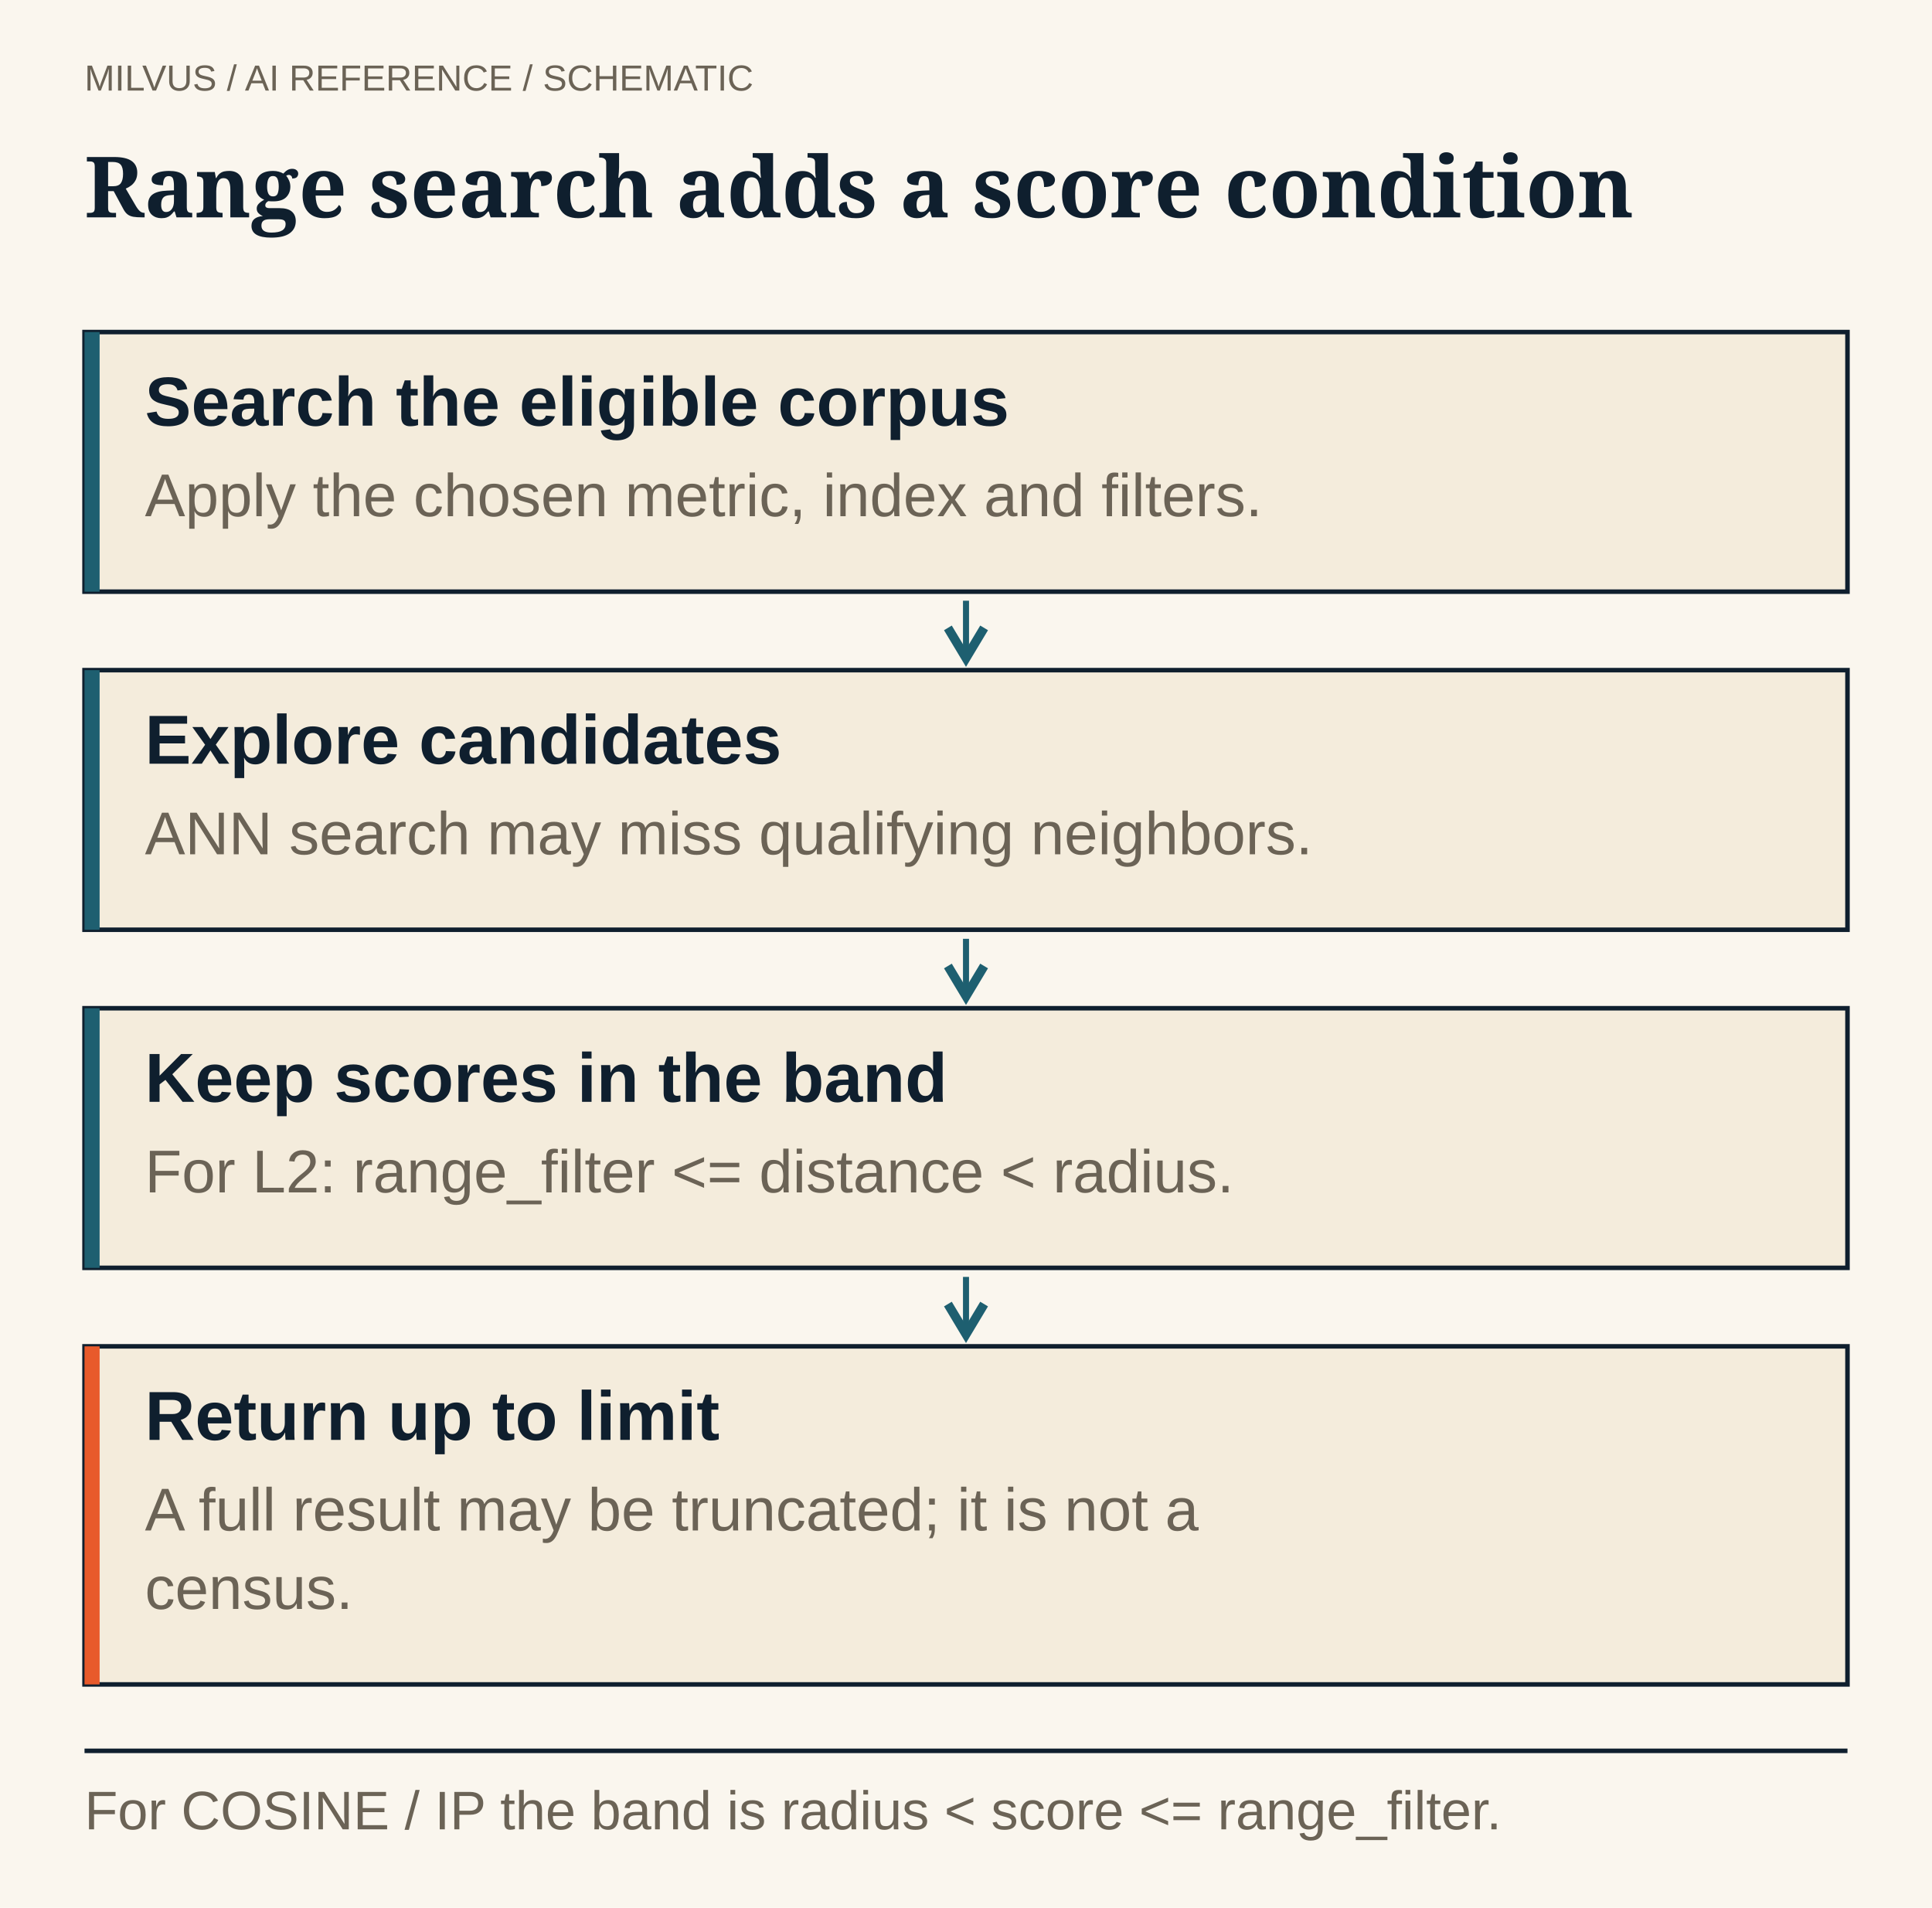
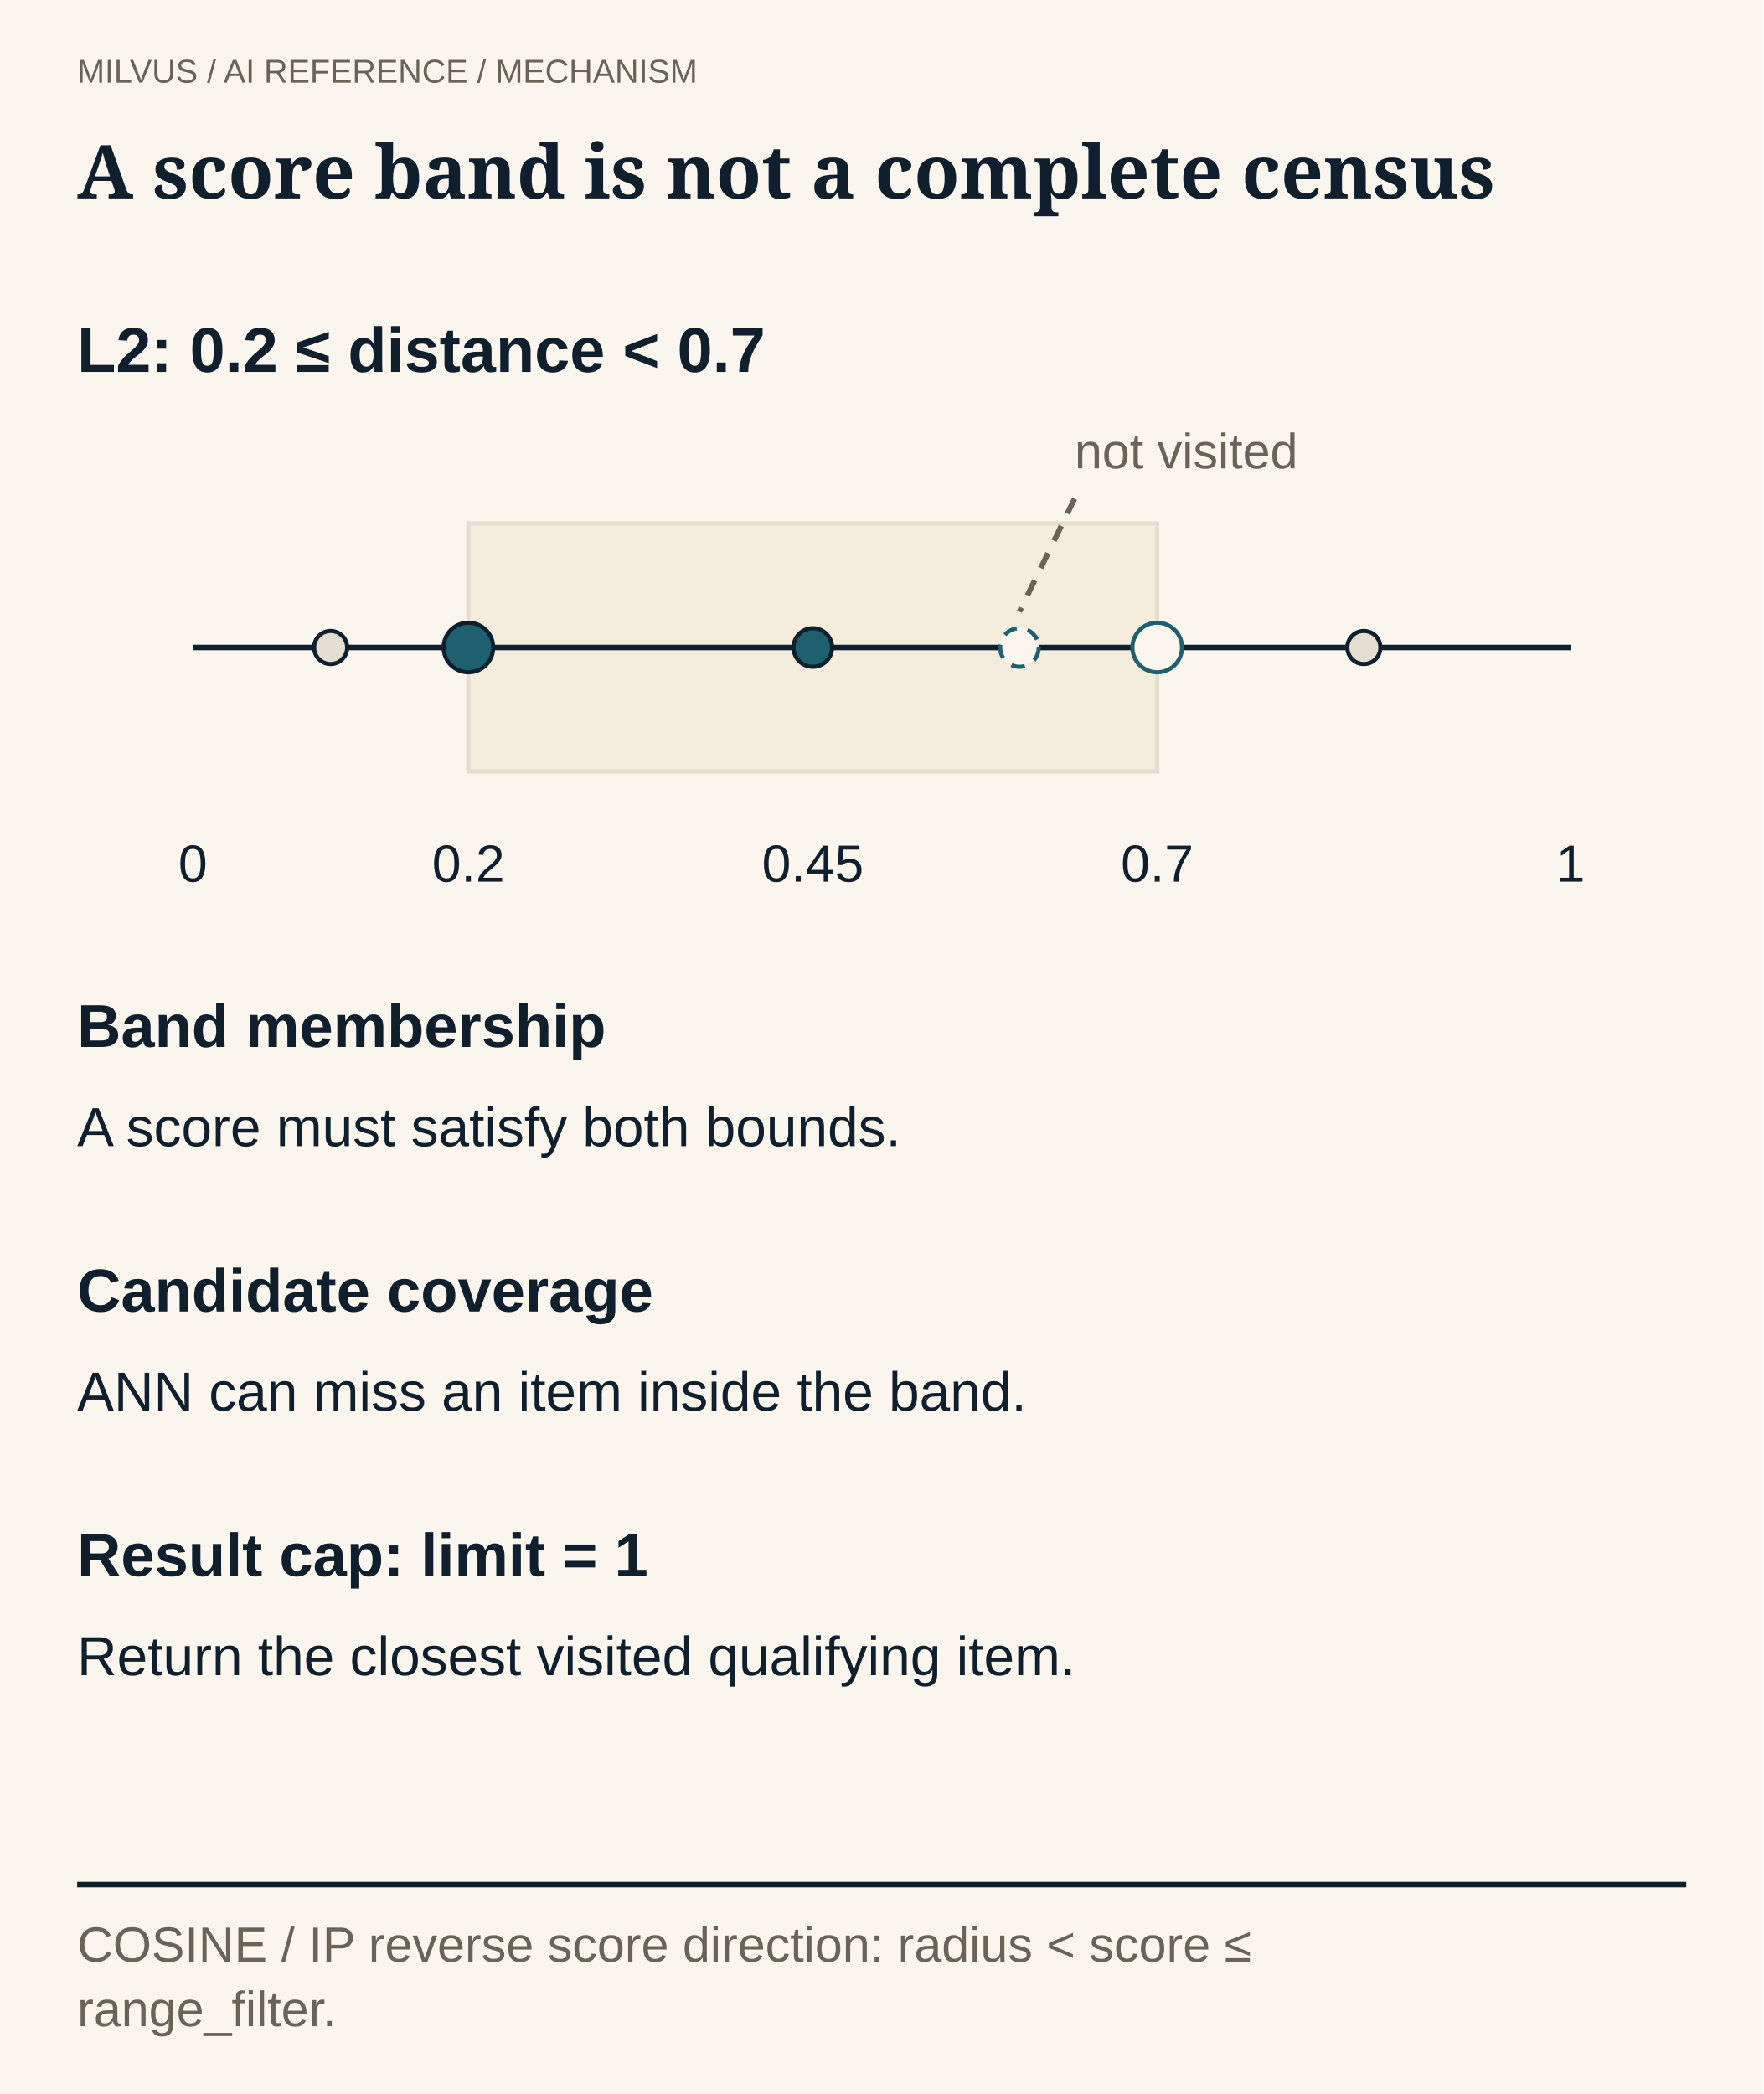
- <svg xmlns="http://www.w3.org/2000/svg" viewBox="0 0 640 632" width="640" height="632" role="img" aria-labelledby="title desc">
+ <svg xmlns="http://www.w3.org/2000/svg" viewBox="0 0 640 760" width="640" height="760" role="img" aria-labelledby="title desc">
  <defs>
-     <marker id="arrow" markerWidth="8" markerHeight="8" refX="6" refY="4" orient="auto">
-       <path d="M1 1 L6 4 L1 7" fill="none" stroke="#1E5F70" stroke-width="1.5" />
+     <marker id="arrow" markerWidth="8" markerHeight="8" refX="7" refY="4" orient="auto">
+       <path d="M1 1 L7 4 L1 7" fill="none" stroke="#1E5F70" stroke-width="1.5" />
    </marker>
  </defs>
-   <rect width="640" height="632" fill="#FAF6EE" />
-   <text x="28" y="30" font-family="Arial, sans-serif" font-size="12" font-weight="400" fill="#6B6356">
-     <tspan x="28" dy="0">MILVUS / AI REFERENCE / SCHEMATIC</tspan>
+   <rect width="640" height="760" fill="#FAF6EE" />
+   <text x="28" y="30" text-anchor="start" font-family="Arial, sans-serif" font-size="12" fill="#6B6356" font-weight="400">
+     <tspan x="28" dy="0">MILVUS / AI REFERENCE / MECHANISM</tspan>
  </text>
-   <text x="28" y="72" font-family="Georgia, serif" font-size="28" font-weight="700" fill="#0F1F2E">
-     <tspan x="28" dy="0">Range search adds a score condition</tspan>
+   <text x="28" y="72" text-anchor="start" font-family="Georgia, serif" font-size="27" fill="#0F1F2E" font-weight="700">
+     <tspan x="28" dy="0">A score band is not a complete census</tspan>
  </text>
-   <rect x="28" y="110" width="584" height="86" fill="#F4ECDC" stroke="#0F1F2E" stroke-width="1.5" />
-   <rect x="28" y="110" width="5" height="86" fill="#1E5F70" />
-   <text x="48" y="141" font-family="Arial, sans-serif" font-size="23" font-weight="700" fill="#0F1F2E">
-     <tspan x="48" dy="0">Search the eligible corpus</tspan>
+   <text x="28" y="135" text-anchor="start" font-family="Arial, sans-serif" font-size="23" fill="#0F1F2E" font-weight="700">
+     <tspan x="28" dy="0">L2: 0.2 ≤ distance &lt; 0.7</tspan>
  </text>
-   <text x="48" y="171" font-family="Arial, sans-serif" font-size="20" font-weight="400" fill="#6B6356">
-     <tspan x="48" dy="0">Apply the chosen metric, index and filters.</tspan>
+   <rect x="170.0" y="190" width="250.0" height="90" fill="#F4ECDC" stroke="#E5DDD0" stroke-width="1.5" />
+   <text x="390" y="170" text-anchor="start" font-family="Arial, sans-serif" font-size="18" fill="#6B6356" font-weight="400">
+     <tspan x="390" dy="0">not visited</tspan>
  </text>
-   <path d="M320 199 V218" fill="none" stroke="#1E5F70" stroke-width="2" marker-end="url(#arrow)" />
-   <rect x="28" y="222" width="584" height="86" fill="#F4ECDC" stroke="#0F1F2E" stroke-width="1.5" />
-   <rect x="28" y="222" width="5" height="86" fill="#1E5F70" />
-   <text x="48" y="253" font-family="Arial, sans-serif" font-size="23" font-weight="700" fill="#0F1F2E">
-     <tspan x="48" dy="0">Explore candidates</tspan>
+   <path d="M390 181 L370.0 222" fill="none" stroke="#6B6356" stroke-width="2" stroke-dasharray="6 5" />
+   <path d="M70 235 L570 235" fill="none" stroke="#0F1F2E" stroke-width="2" />
+   <circle cx="170.0" cy="235" r="9" fill="#1E5F70" stroke="#0F1F2E" stroke-width="1.5" />
+   <circle cx="420.0" cy="235" r="9" fill="#FAF6EE" stroke="#1E5F70" stroke-width="1.5" />
+   <text x="70" y="320" text-anchor="middle" font-family="Arial, sans-serif" font-size="19" fill="#0F1F2E" font-weight="400">
+     <tspan x="70" dy="0">0</tspan>
  </text>
-   <text x="48" y="283" font-family="Arial, sans-serif" font-size="20" font-weight="400" fill="#6B6356">
-     <tspan x="48" dy="0">ANN search may miss qualifying neighbors.</tspan>
+   <text x="170.0" y="320" text-anchor="middle" font-family="Arial, sans-serif" font-size="19" fill="#0F1F2E" font-weight="400">
+     <tspan x="170.0" dy="0">0.2</tspan>
  </text>
-   <path d="M320 311 V330" fill="none" stroke="#1E5F70" stroke-width="2" marker-end="url(#arrow)" />
-   <rect x="28" y="334" width="584" height="86" fill="#F4ECDC" stroke="#0F1F2E" stroke-width="1.5" />
-   <rect x="28" y="334" width="5" height="86" fill="#1E5F70" />
-   <text x="48" y="365" font-family="Arial, sans-serif" font-size="23" font-weight="700" fill="#0F1F2E">
-     <tspan x="48" dy="0">Keep scores in the band</tspan>
+   <text x="295.0" y="320" text-anchor="middle" font-family="Arial, sans-serif" font-size="19" fill="#0F1F2E" font-weight="400">
+     <tspan x="295.0" dy="0">0.45</tspan>
  </text>
-   <text x="48" y="395" font-family="Arial, sans-serif" font-size="20" font-weight="400" fill="#6B6356">
-     <tspan x="48" dy="0">For L2: range_filter &lt;= distance &lt; radius.</tspan>
+   <text x="420.0" y="320" text-anchor="middle" font-family="Arial, sans-serif" font-size="19" fill="#0F1F2E" font-weight="400">
+     <tspan x="420.0" dy="0">0.7</tspan>
  </text>
-   <path d="M320 423 V442" fill="none" stroke="#1E5F70" stroke-width="2" marker-end="url(#arrow)" />
-   <rect x="28" y="446" width="584" height="112" fill="#F4ECDC" stroke="#0F1F2E" stroke-width="1.5" />
-   <rect x="28" y="446" width="5" height="112" fill="#E85A2B" />
-   <text x="48" y="477" font-family="Arial, sans-serif" font-size="23" font-weight="700" fill="#0F1F2E">
-     <tspan x="48" dy="0">Return up to limit</tspan>
+   <text x="570" y="320" text-anchor="middle" font-family="Arial, sans-serif" font-size="19" fill="#0F1F2E" font-weight="400">
+     <tspan x="570" dy="0">1</tspan>
  </text>
-   <text x="48" y="507" font-family="Arial, sans-serif" font-size="20" font-weight="400" fill="#6B6356">
-     <tspan x="48" dy="0">A full result may be truncated; it is not a</tspan>
-     <tspan x="48" dy="26">census.</tspan>
+   <circle cx="295.0" cy="235" r="7" fill="#1E5F70" stroke="#0F1F2E" stroke-width="1.5" />
+   <circle cx="370.0" cy="235" r="7" fill="#FAF6EE" stroke="#1E5F70" stroke-width="1.5" stroke-dasharray="5 4" />
+   <circle cx="120.0" cy="235" r="6" fill="#E5DDD0" stroke="#0F1F2E" stroke-width="1.5" />
+   <circle cx="495.0" cy="235" r="6" fill="#E5DDD0" stroke="#0F1F2E" stroke-width="1.5" />
+   <text x="28" y="380" text-anchor="start" font-family="Arial, sans-serif" font-size="22" fill="#0F1F2E" font-weight="700">
+     <tspan x="28" dy="0">Band membership</tspan>
  </text>
-   <path d="M28 580 H612" stroke="#0F1F2E" stroke-width="1.5" />
-   <text x="28" y="606" font-family="Arial, sans-serif" font-size="18" font-weight="400" fill="#6B6356">
-     <tspan x="28" dy="0">For COSINE / IP the band is radius &lt; score &lt;= range_filter.</tspan>
+   <text x="28" y="416" text-anchor="start" font-family="Arial, sans-serif" font-size="20" fill="#0F1F2E" font-weight="400">
+     <tspan x="28" dy="0">A score must satisfy both bounds.</tspan>
+   </text>
+   <text x="28" y="476" text-anchor="start" font-family="Arial, sans-serif" font-size="22" fill="#0F1F2E" font-weight="700">
+     <tspan x="28" dy="0">Candidate coverage</tspan>
+   </text>
+   <text x="28" y="512" text-anchor="start" font-family="Arial, sans-serif" font-size="20" fill="#0F1F2E" font-weight="400">
+     <tspan x="28" dy="0">ANN can miss an item inside the band.</tspan>
+   </text>
+   <text x="28" y="572" text-anchor="start" font-family="Arial, sans-serif" font-size="22" fill="#0F1F2E" font-weight="700">
+     <tspan x="28" dy="0">Result cap: limit = 1</tspan>
+   </text>
+   <text x="28" y="608" text-anchor="start" font-family="Arial, sans-serif" font-size="20" fill="#0F1F2E" font-weight="400">
+     <tspan x="28" dy="0">Return the closest visited qualifying item.</tspan>
+   </text>
+   <path d="M28 684 L612 684" fill="none" stroke="#0F1F2E" stroke-width="2" />
+   <text x="28" y="712" text-anchor="start" font-family="Arial, sans-serif" font-size="18" fill="#6B6356" font-weight="400">
+     <tspan x="28" dy="0">COSINE / IP reverse score direction: radius &lt; score ≤</tspan>
+     <tspan x="28" dy="23.4">range_filter.</tspan>
  </text>
</svg>
